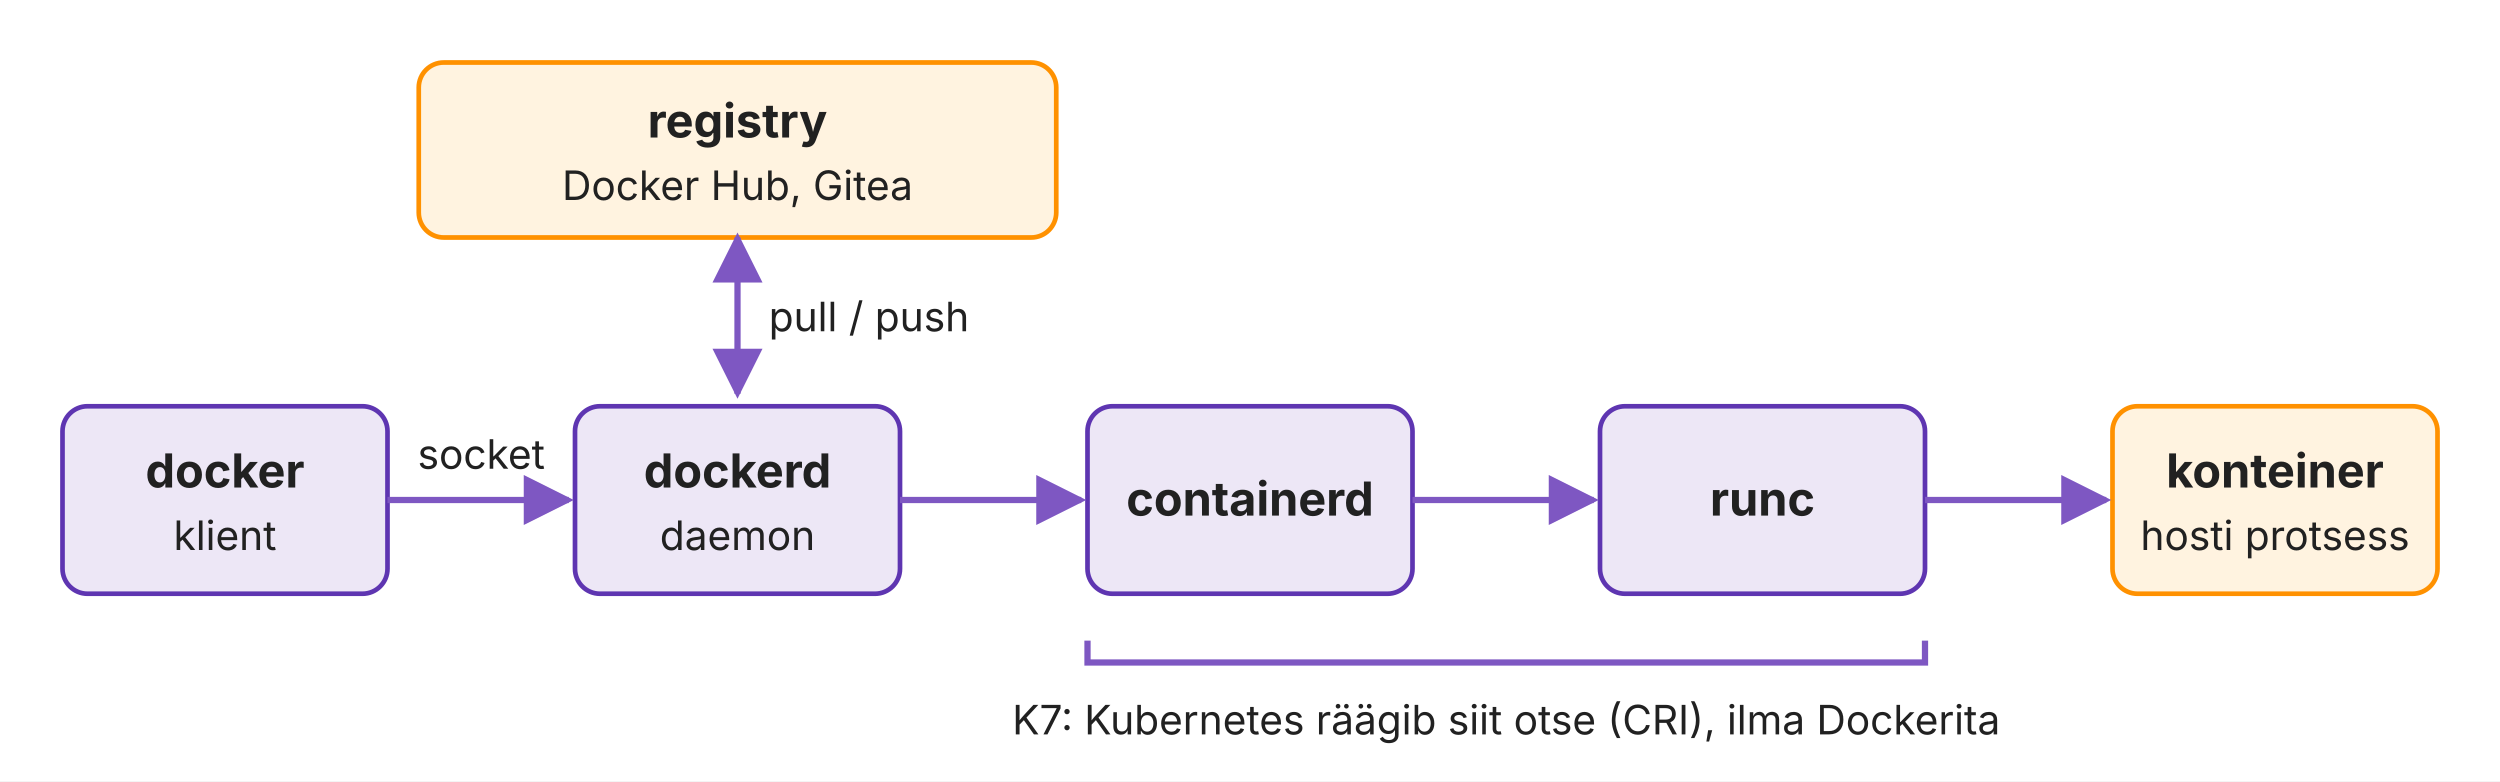
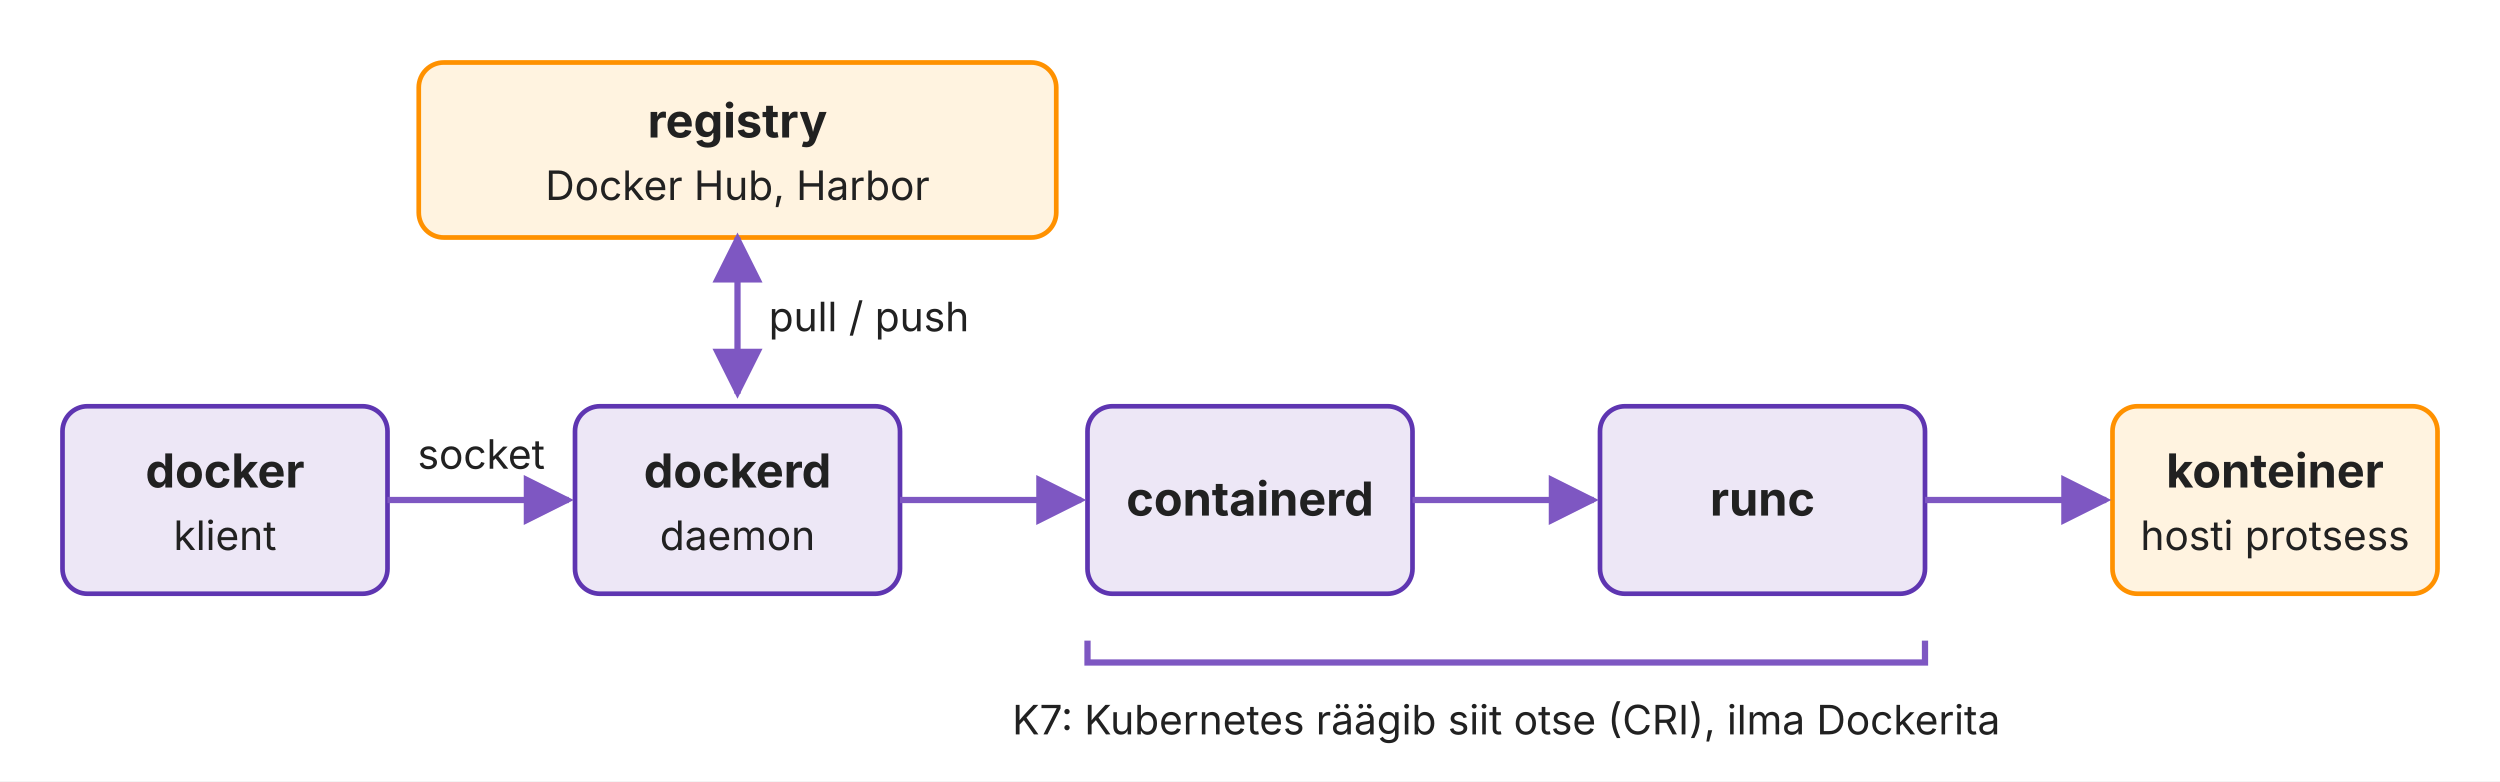
<svg xmlns="http://www.w3.org/2000/svg" viewBox="0 0 800 250" width="800">
  <style>text{font-family:Inter, Arial, sans-serif;fill:#212121;font-size:15px}.b{font-weight:700}.s{font-size:13px}.c{text-anchor:middle}.e{text-anchor:end}.p{fill:#ede7f6;stroke:#5e35b1;stroke-width:1.5}.o{fill:#fff3e0;stroke:#ff9100;stroke-width:1.5}.f{fill:#fff;stroke:#7e57c2;stroke-width:1.5}.l{stroke:#7e57c2;stroke-width:2;fill:none}.d{stroke:#ff9100;stroke-width:2;fill:none;stroke-dasharray:6 4}</style>
  <defs>
    <marker id="a" viewBox="0 0 10 10" refX="9" refY="5" markerWidth="8" markerHeight="8" orient="auto-start-reverse">
      <path d="M0,0 L10,5 L0,10 z" fill="#7e57c2" />
    </marker>
    <marker id="b" viewBox="0 0 10 10" refX="9" refY="5" markerWidth="8" markerHeight="8" orient="auto-start-reverse">
      <path d="M0,0 L10,5 L0,10 z" fill="#ff9100" />
    </marker>
  </defs>
  <rect width="800" height="250" fill="#fff" />
  <rect class="o" x="134" y="20" width="204" height="56" rx="8" />
  <text class="b c" x="236" y="44">registry</text>
-   <text class="c s" x="236" y="64">Docker Hub, Gitea</text>
+   <text class="c s" x="236" y="64">Docker Hub, Harbor</text>
  <line class="l" x1="236" y1="76" x2="236" y2="126" marker-end="url(#a)" marker-start="url(#a)" />
  <text class="s" x="246" y="106">pull / push</text>
  <rect class="p" x="20" y="130" width="104" height="60" rx="8" />
  <text class="b c" x="72" y="156">docker</text>
  <text class="c s" x="72" y="176">klient</text>
  <rect class="p" x="184" y="130" width="104" height="60" rx="8" />
  <text class="b c" x="236" y="156">dockerd</text>
  <text class="c s" x="236" y="176">daemon</text>
  <rect class="p" x="348" y="130" width="104" height="60" rx="8" />
  <text class="b c" x="400" y="165">containerd</text>
  <rect class="p" x="512" y="130" width="104" height="60" rx="8" />
  <text class="b c" x="564" y="165">runc</text>
  <rect class="o" x="676" y="130" width="104" height="60" rx="8" />
  <text class="b c" x="728" y="156">konteiner</text>
  <text class="c s" x="728" y="176">hosti protsess</text>
  <line class="l" x1="124" y1="160" x2="182" y2="160" marker-end="url(#a)" />
  <text class="c s" x="154" y="150">socket</text>
  <line class="l" x1="288" y1="160" x2="346" y2="160" marker-end="url(#a)" />
  <line class="l" x1="452" y1="160" x2="510" y2="160" marker-end="url(#a)" />
  <line class="l" x1="616" y1="160" x2="674" y2="160" marker-end="url(#a)" />
  <path class="l" d="M348,205 L348,212 L616,212 L616,205" />
  <text class="c s" x="482" y="235">K7: Kubernetes räägib siit otse (CRI), ilma Dockerita</text>
</svg>
